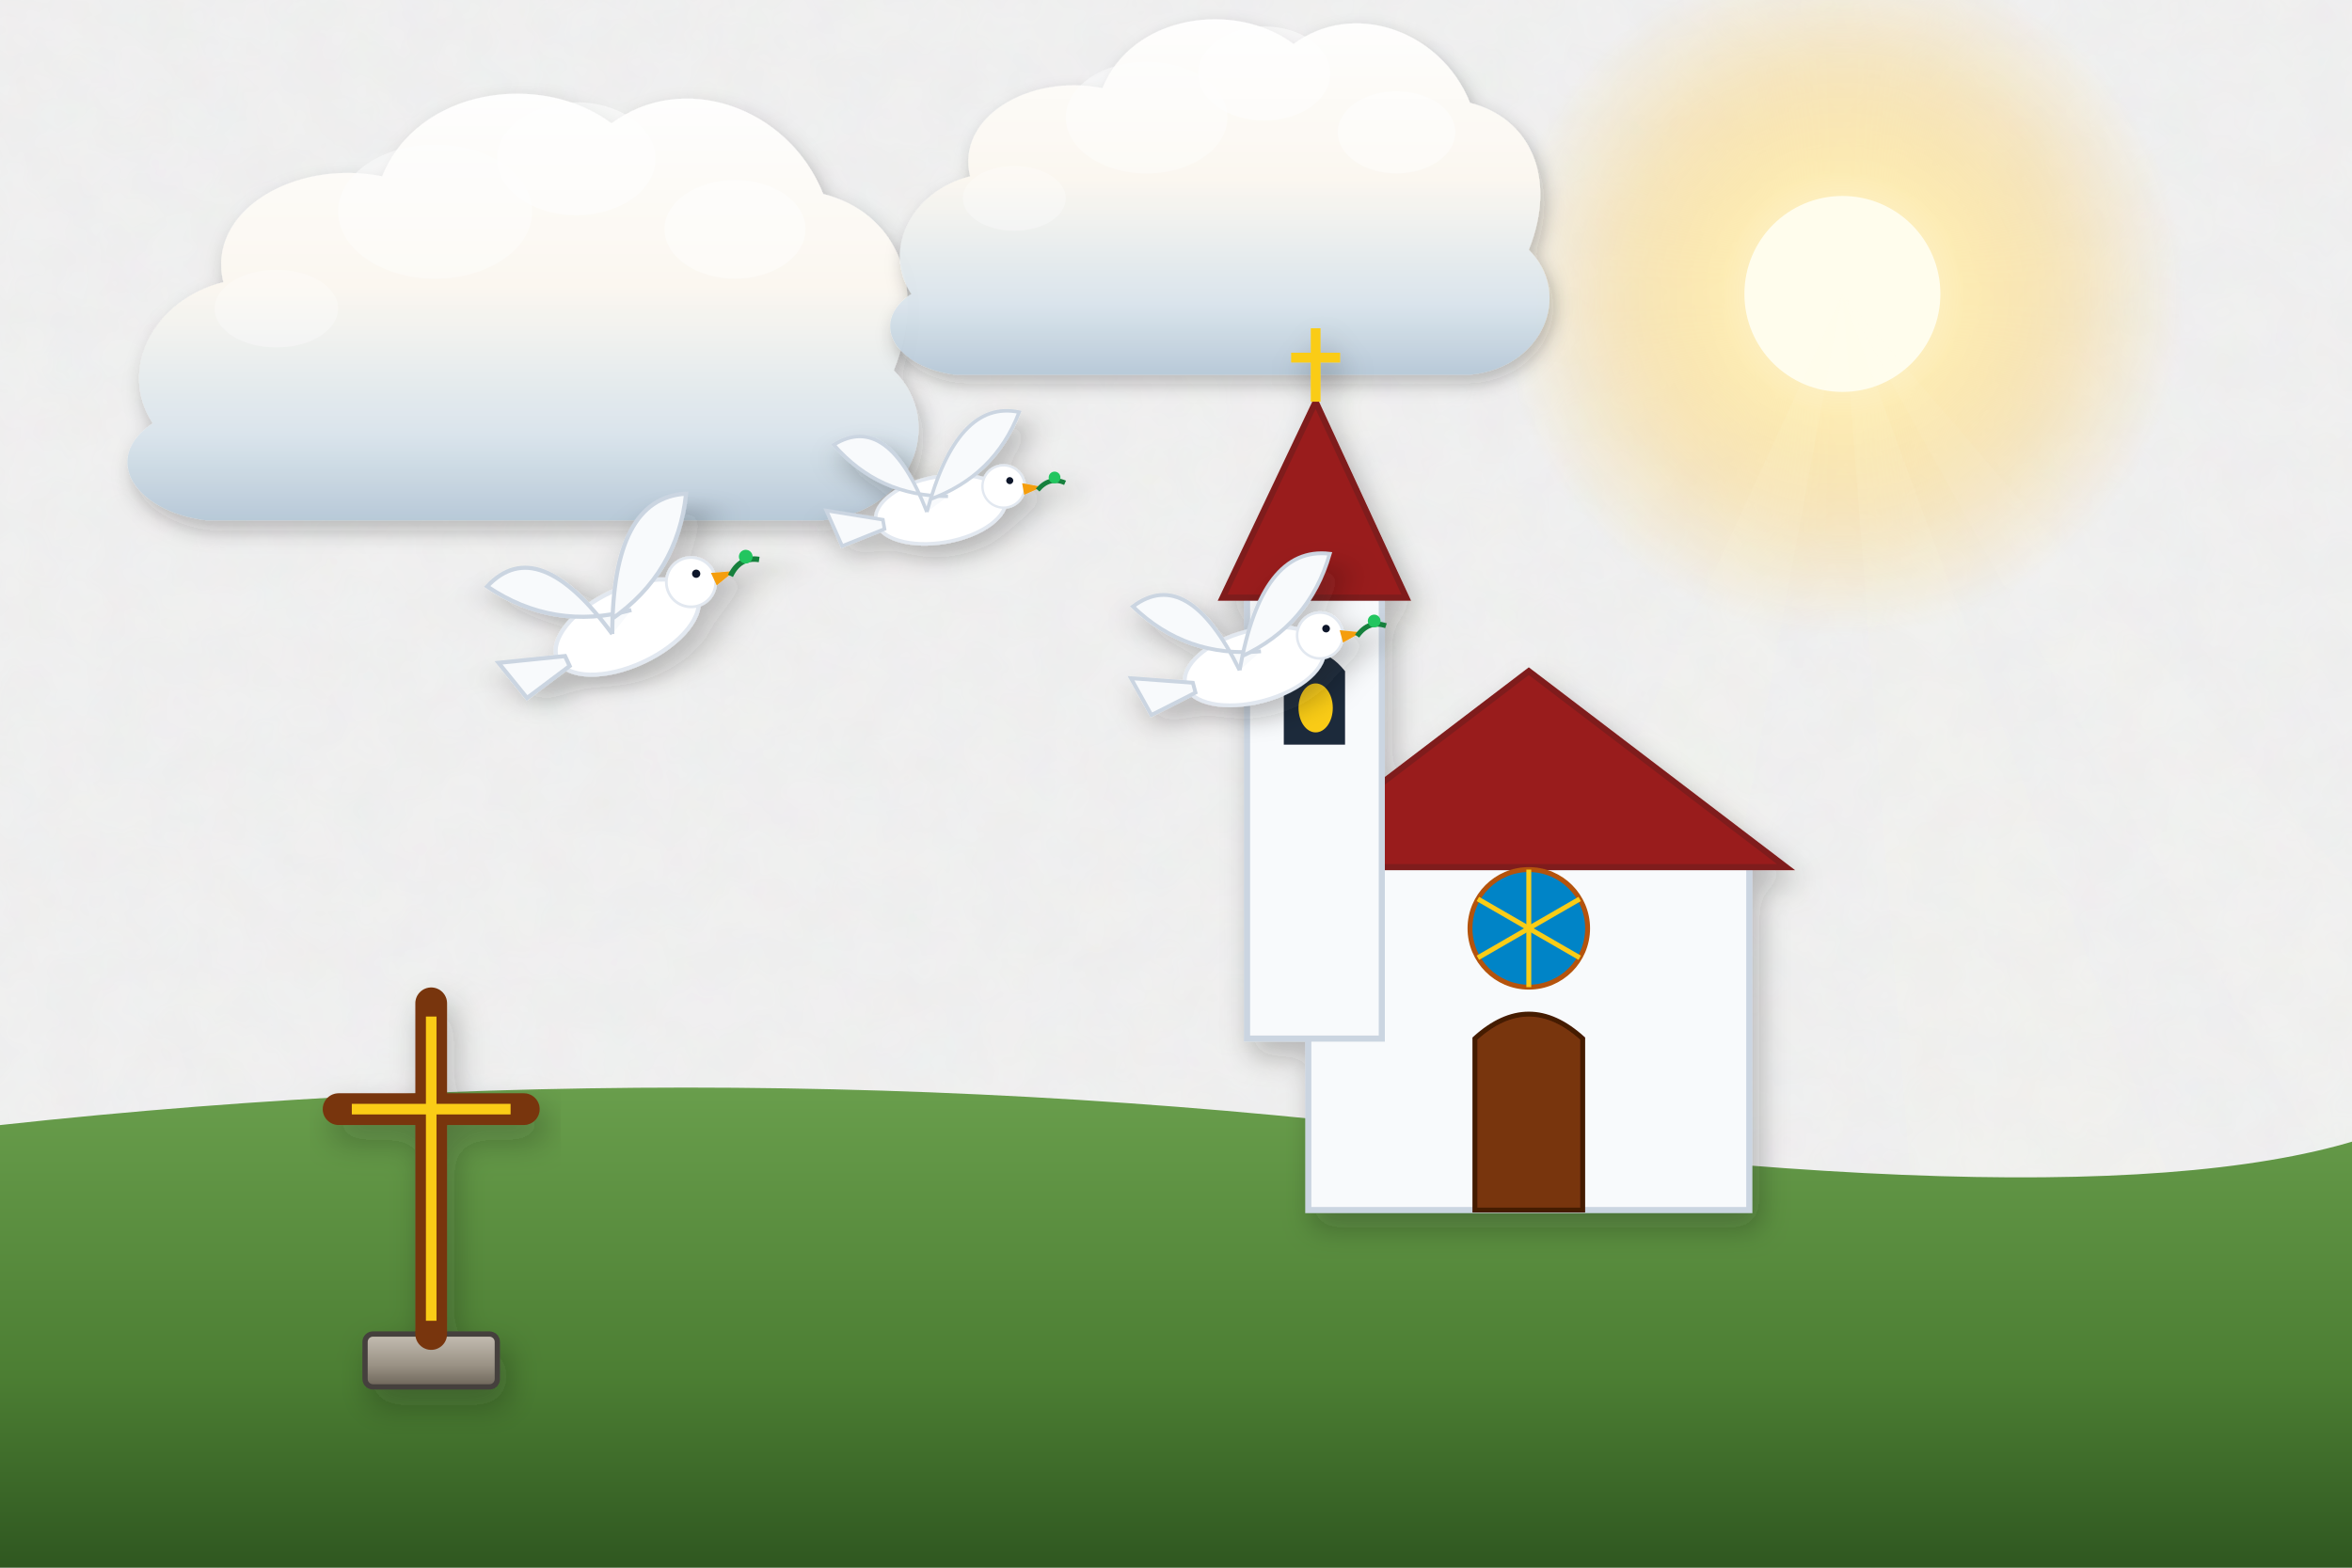
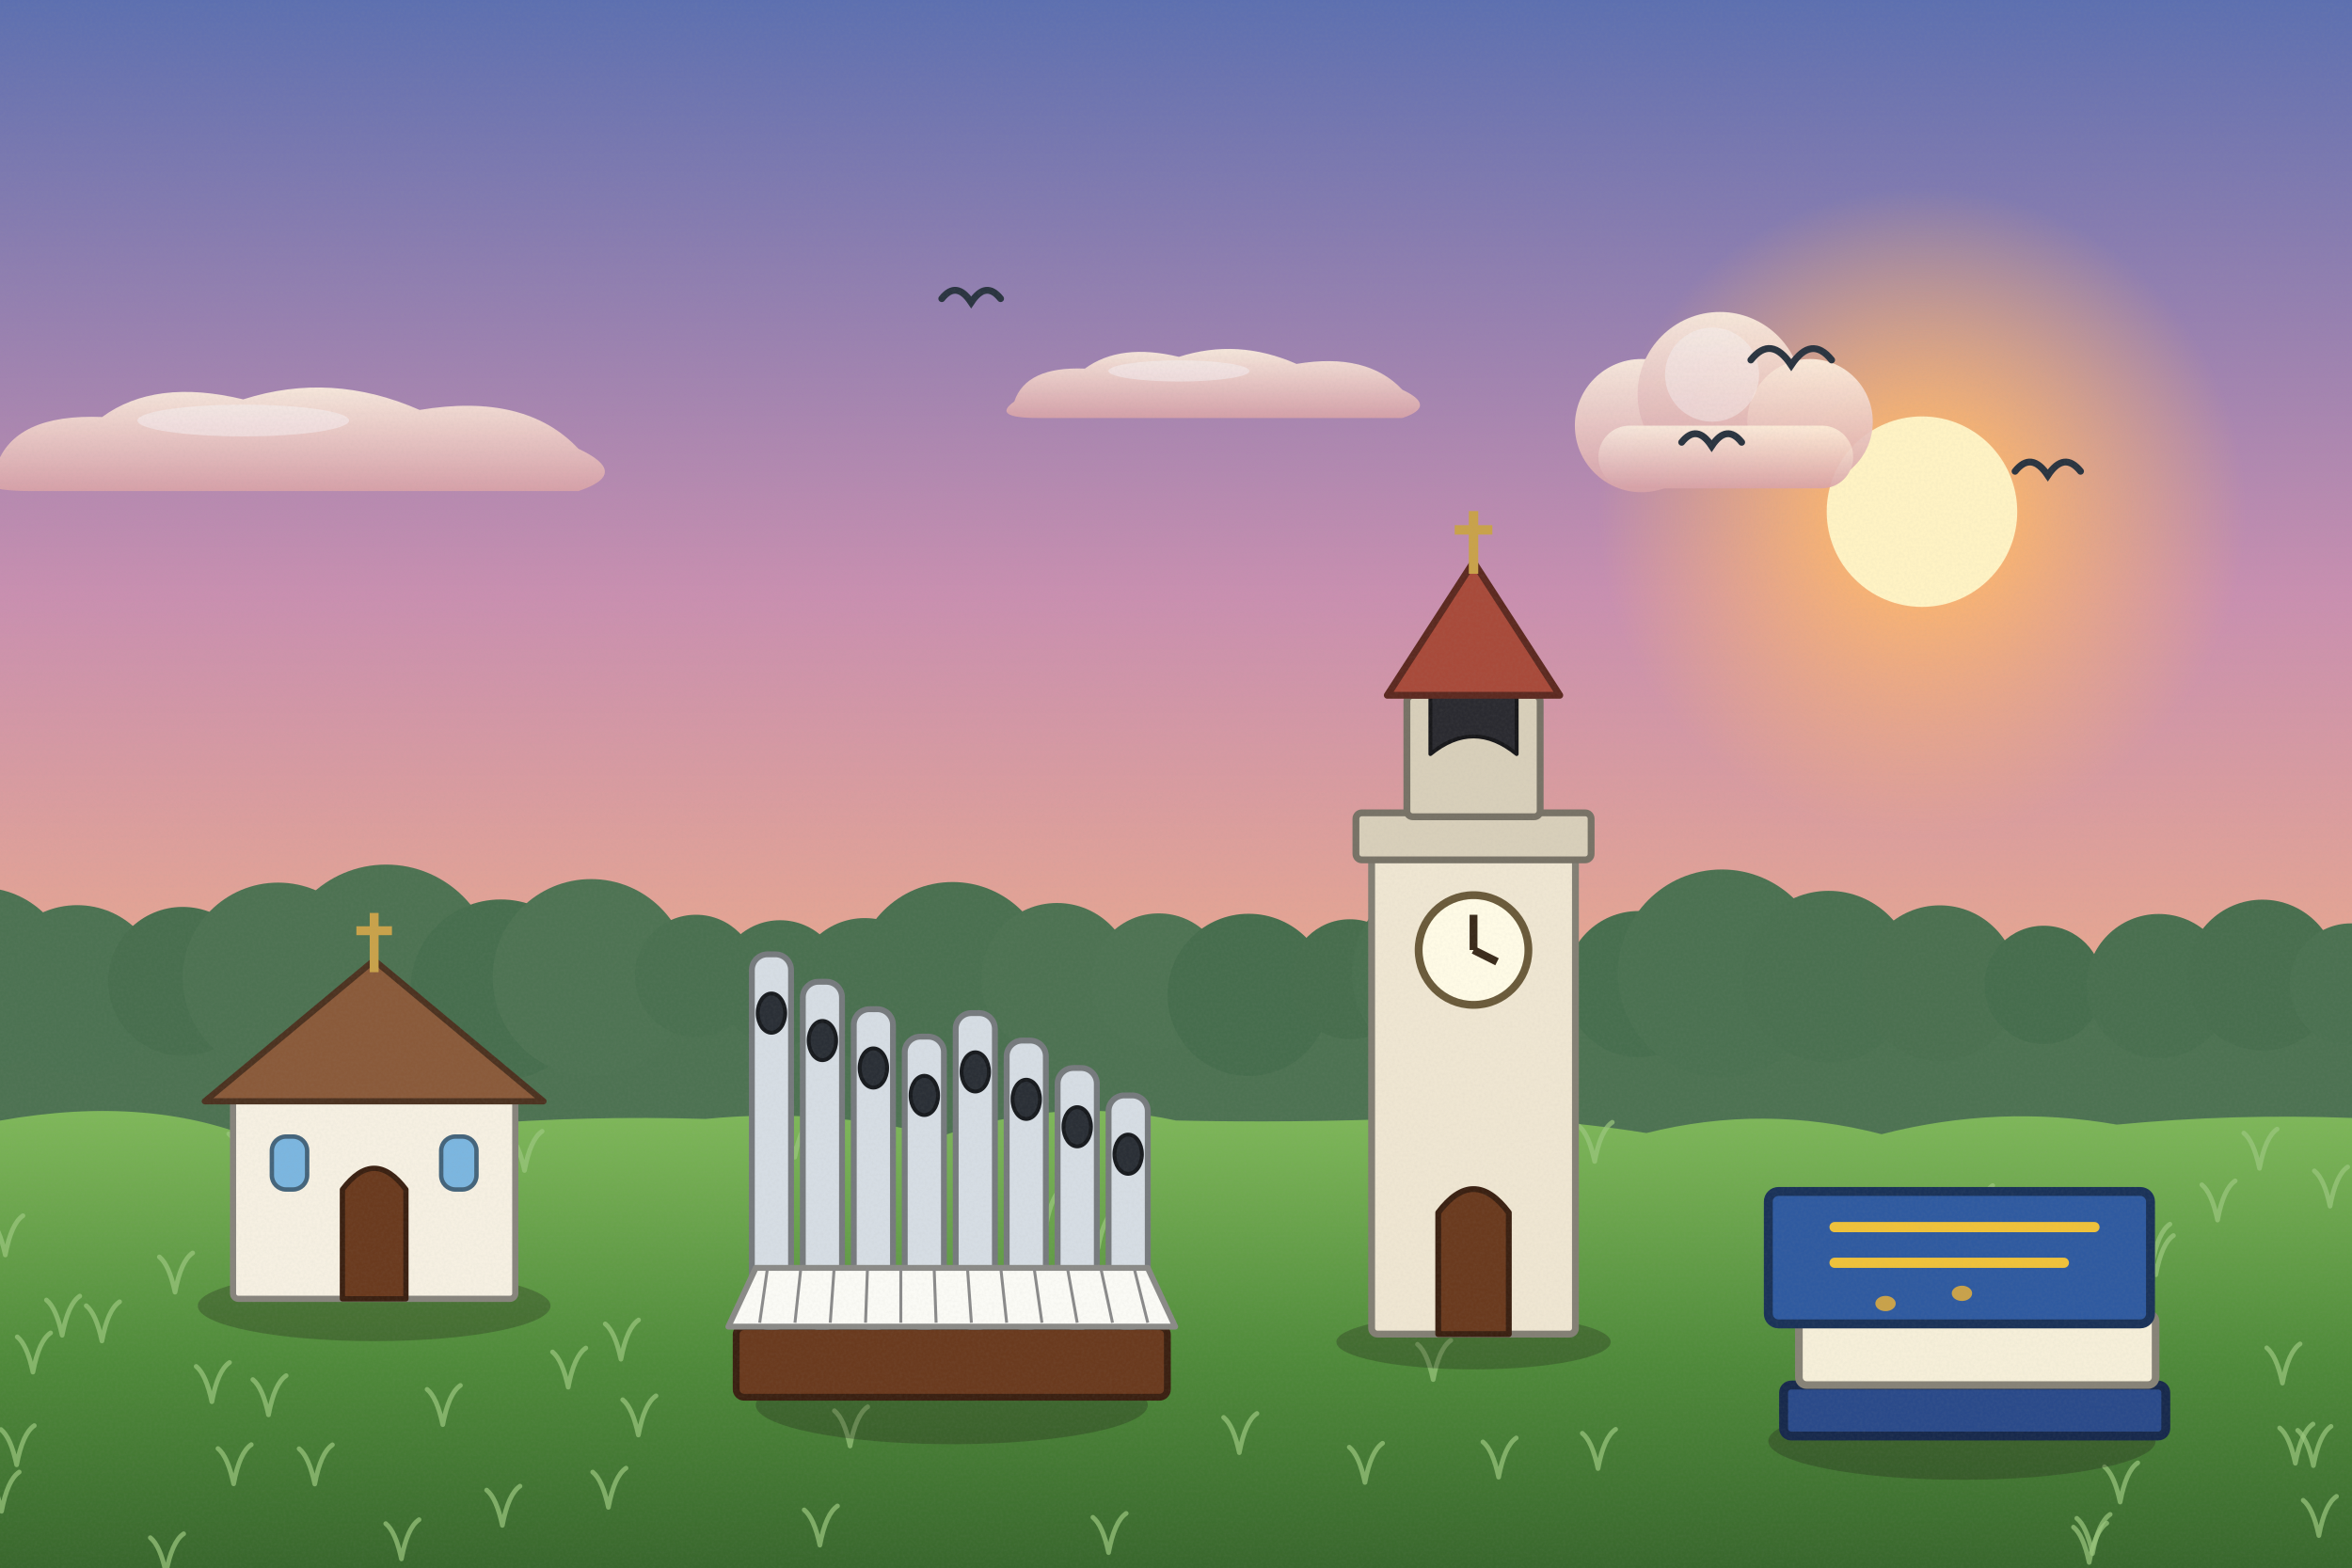
<svg xmlns="http://www.w3.org/2000/svg" viewBox="0 0 1200 800" width="1200" height="800">
  <defs>
-     <filter id="ghibliPaper" x="0%" y="0%" width="100%" height="100%">
-       <feTurbulence type="fractalNoise" baseFrequency="0.04" numOctaves="3" result="noise" seed="42" />
-       <feColorMatrix type="matrix" values="1 0 0 0 0  0 1 0 0 0  0 0 1 0 0  0 0 0 0.035 0" in="noise" result="coloredNoise" />
-       <feComposite operator="in" in2="SourceGraphic" />
+     <linearGradient id="woodTone" x1="0" y1="0" x2="1" y2="0">
+       <stop offset="0" stop-color="#a77649" />
+       <stop offset=".5" stop-color="#7d5231" />
+       <stop offset="1" stop-color="#5a381e" />
+     </linearGradient>
+     <linearGradient id="stoneTone" x1="0" y1="0" x2="0" y2="1">
+       <stop offset="0" stop-color="#c5beb3" />
+       <stop offset="1" stop-color="#7c7468" />
+     </linearGradient>
+     <filter id="softShadow" x="-20%" y="-20%" width="140%" height="140%">
+       <feDropShadow dx="2" dy="5" stdDeviation="4" flood-color="#1b1a14" flood-opacity=".25" />
    </filter>
-     <filter id="softGlow" x="-20%" y="-20%" width="140%" height="140%">
-       <feGaussianBlur stdDeviation="8" result="blur" />
-       <feComposite in="SourceGraphic" in2="blur" operator="over" />
+     <filter id="grain" x="0" y="0" width="100%" height="100%">
+       <feTurbulence type="fractalNoise" baseFrequency=".7" numOctaves="2" seed="11" />
+       <feColorMatrix type="matrix" values="0 0 0 0 .34  0 0 0 0 .34  0 0 0 0 .32  0 0 0 .22 -.07" />
    </filter>
-     <filter id="dropShadow" x="-20%" y="-20%" width="140%" height="140%">
-       <feDropShadow dx="3" dy="6" stdDeviation="6" flood-color="#141e28" flood-opacity="0.28" />
-     </filter>
-     <linearGradient id="skyDay" x1="0" y1="0" x2="0" y2="1">
-       <stop offset="0%" stop-color="#236ca7" />
-       <stop offset="35%" stop-color="#5fa3d6" />
-       <stop offset="70%" stop-color="#b8e1f2" />
-       <stop offset="100%" stop-color="#fdf3dc" />
-     </linearGradient>
-     <linearGradient id="skySunset" x1="0" y1="0" x2="0" y2="1">
-       <stop offset="0%" stop-color="#31396b" />
-       <stop offset="35%" stop-color="#73507b" />
-       <stop offset="65%" stop-color="#cb6b5c" />
-       <stop offset="85%" stop-color="#f29e5a" />
-       <stop offset="100%" stop-color="#fedaa2" />
-     </linearGradient>
-     <linearGradient id="skyDusk" x1="0" y1="0" x2="0" y2="1">
-       <stop offset="0%" stop-color="#121832" />
-       <stop offset="40%" stop-color="#262f56" />
-       <stop offset="70%" stop-color="#4e3d64" />
-       <stop offset="90%" stop-color="#915264" />
-       <stop offset="100%" stop-color="#d6846c" />
-     </linearGradient>
-     <linearGradient id="cloudBodyDay" x1="0" y1="0" x2="0" y2="1">
-       <stop offset="0%" stop-color="#ffffff" />
-       <stop offset="45%" stop-color="#fcf8f0" />
-       <stop offset="80%" stop-color="#d9e4ec" />
-       <stop offset="100%" stop-color="#b6c8d7" />
-     </linearGradient>
-     <linearGradient id="cloudBodySunset" x1="0" y1="0" x2="0" y2="1">
-       <stop offset="0%" stop-color="#fff5e6" />
-       <stop offset="40%" stop-color="#fbd0a5" />
-       <stop offset="75%" stop-color="#cf8ca0" />
-       <stop offset="100%" stop-color="#7e607c" />
-     </linearGradient>
-     <radialGradient id="sunGlowDay" cx="50%" cy="50%" r="50%">
-       <stop offset="0%" stop-color="#fffced" stop-opacity="1" />
-       <stop offset="35%" stop-color="#ffebaa" stop-opacity="0.85" />
-       <stop offset="70%" stop-color="#ffd573" stop-opacity="0.35" />
-       <stop offset="100%" stop-color="#ffd573" stop-opacity="0" />
+     <linearGradient id="skyMain" x1="0" y1="0" x2="0" y2="1">
+       <stop offset="0" stop-color="#5b6fb0" />
+       <stop offset=".38" stop-color="#c98fb0" />
+       <stop offset=".72" stop-color="#f4b183" />
+       <stop offset="1" stop-color="#ffe2a8" />
+     </linearGradient>
+     <linearGradient id="cloudG" x1="0" y1="0" x2="0" y2="1">
+       <stop offset="0" stop-color="#fff1e0" />
+       <stop offset="1" stop-color="#d9a3a8" />
+     </linearGradient>
+     <radialGradient id="sunG">
+       <stop offset="0" stop-color="#fff3c4" />
+       <stop offset=".3" stop-color="#ffb86b" stop-opacity=".85" />
+       <stop offset="1" stop-color="#ffb86b" stop-opacity="0" />
    </radialGradient>
-     <radialGradient id="sunGlowSunset" cx="50%" cy="50%" r="50%">
-       <stop offset="0%" stop-color="#fff8db" stop-opacity="1" />
-       <stop offset="30%" stop-color="#ffb753" stop-opacity="0.9" />
-       <stop offset="65%" stop-color="#f46e45" stop-opacity="0.4" />
-       <stop offset="100%" stop-color="#e04a43" stop-opacity="0" />
-     </radialGradient>
-     <linearGradient id="hillDistant" x1="0" y1="0" x2="0" y2="1">
-       <stop offset="0%" stop-color="#6e94a8" />
-       <stop offset="100%" stop-color="#93b9c7" />
-     </linearGradient>
-     <linearGradient id="hillMid" x1="0" y1="0" x2="0" y2="1">
-       <stop offset="0%" stop-color="#4a7c4f" />
-       <stop offset="50%" stop-color="#3c6a40" />
-       <stop offset="100%" stop-color="#2d5231" />
-     </linearGradient>
-     <linearGradient id="hillNear" x1="0" y1="0" x2="0" y2="1">
-       <stop offset="0%" stop-color="#699e4c" />
-       <stop offset="60%" stop-color="#4c7e33" />
-       <stop offset="100%" stop-color="#2f5720" />
-     </linearGradient>
-     <linearGradient id="woodTone" x1="0" y1="0" x2="0" y2="1">
-       <stop offset="0%" stop-color="#9c6d48" />
-       <stop offset="50%" stop-color="#784f30" />
-       <stop offset="100%" stop-color="#55341c" />
-     </linearGradient>
-     <linearGradient id="brassTone" x1="0" y1="0" x2="1" y2="1">
-       <stop offset="0%" stop-color="#ffe699" />
-       <stop offset="35%" stop-color="#d9a536" />
-       <stop offset="70%" stop-color="#996c14" />
-       <stop offset="100%" stop-color="#5e4007" />
-     </linearGradient>
-     <linearGradient id="stoneTone" x1="0" y1="0" x2="0" y2="1">
-       <stop offset="0%" stop-color="#c5beb3" />
-       <stop offset="60%" stop-color="#999184" />
-       <stop offset="100%" stop-color="#6c6458" />
-     </linearGradient>
-     <linearGradient id="waterTone" x1="0" y1="0" x2="0" y2="1">
-       <stop offset="0%" stop-color="#47a5be" />
-       <stop offset="50%" stop-color="#2a7796" />
-       <stop offset="100%" stop-color="#144d6a" />
+     <linearGradient id="gndG" x1="0" y1="0" x2="0" y2="1">
+       <stop offset="0" stop-color="#7fb85a" />
+       <stop offset=".5" stop-color="#4f8a3a" />
+       <stop offset="1" stop-color="#34602a" />
    </linearGradient>
  </defs>
-   <rect width="1200" height="800" fill="url(#skyDay)" filter="url(#ghibliPaper)" />
+   <rect width="1200" height="800" fill="url(#skyMain)" />
  <g>
-     <circle cx="940" cy="150" r="175" fill="url(#sunGlowDay)" />
-     <circle cx="940" cy="150" r="50" fill="#fffded" />
-     <polygon points="940,150 640,800 820,800" fill="#fffbe6" opacity="0.08" />
-     <polygon points="940,150 990,800 1180,800" fill="#fffbe6" opacity="0.08" />
-     <polygon points="940,150 1300,800 1500,800" fill="#fffbe6" opacity="0.06" />
-   </g>
-   <g transform="translate(240, 180) scale(0.9)" opacity="0.95">
-     <path d="M-180,40        C-200,10 -180,-30 -140,-40        C-150,-80 -100,-110 -50,-100        C-30,-150 40,-160 80,-130        C120,-160 180,-140 200,-90        C240,-80 260,-40 240,10        C270,40 250,90 200,95        L-150,95        C-190,90 -210,60 -180,40 Z" fill="url(#cloudBodyDay)" filter="url(#dropShadow)" />
-     <ellipse cx="60" cy="-110" rx="45" ry="32" fill="#ffffff" opacity="0.55" />
-     <ellipse cx="-20" cy="-80" rx="55" ry="38" fill="#ffffff" opacity="0.45" />
-     <ellipse cx="150" cy="-70" rx="40" ry="28" fill="#ffffff" opacity="0.5" />
-     <ellipse cx="-110" cy="-25" rx="35" ry="22" fill="#ffffff" opacity="0.35" />
-   </g>
-   <g transform="translate(600, 120) scale(0.75)" opacity="0.95">
-     <path d="M-180,40        C-200,10 -180,-30 -140,-40        C-150,-80 -100,-110 -50,-100        C-30,-150 40,-160 80,-130        C120,-160 180,-140 200,-90        C240,-80 260,-40 240,10        C270,40 250,90 200,95        L-150,95        C-190,90 -210,60 -180,40 Z" fill="url(#cloudBodyDay)" filter="url(#dropShadow)" />
-     <ellipse cx="60" cy="-110" rx="45" ry="32" fill="#ffffff" opacity="0.55" />
-     <ellipse cx="-20" cy="-80" rx="55" ry="38" fill="#ffffff" opacity="0.45" />
-     <ellipse cx="150" cy="-70" rx="40" ry="28" fill="#ffffff" opacity="0.5" />
-     <ellipse cx="-110" cy="-25" rx="35" ry="22" fill="#ffffff" opacity="0.35" />
-   </g>
-   <path d="M-50,580 Q350,530 750,580 T1250,560 L1250,800 L-50,800 Z" fill="url(#hillNear)" />
-   <g transform="translate(780, 530) scale(1.25)" filter="url(#dropShadow)">
-     <rect x="-90" y="-70" width="180" height="140" fill="#f8fafc" stroke="#cbd5e1" stroke-width="2.5" />
-     <polygon points="-105,-70 0,-150 105,-70" fill="#991b1b" stroke="#7f1d1d" stroke-width="2.5" />
-     <rect x="-115" y="-180" width="55" height="180" fill="#f8fafc" stroke="#cbd5e1" stroke-width="2.5" />
-     <polygon points="-125,-180 -87,-260 -50,-180" fill="#991b1b" stroke="#7f1d1d" stroke-width="2.5" />
-     <line x1="-87" y1="-260" x2="-87" y2="-290" stroke="#facc15" stroke-width="4" />
-     <line x1="-97" y1="-278" x2="-77" y2="-278" stroke="#facc15" stroke-width="4" />
-     <path d="M-100,-120 L-100,-150 Q-87,-165 -75,-150 L-75,-120 Z" fill="#1e293b" />
-     <ellipse cx="-87" cy="-135" rx="7" ry="10" fill="#facc15" />
-     <path d="M-22,70 L-22,0 Q0,-20 22,0 L22,70 Z" fill="#78350f" stroke="#451a03" stroke-width="2" />
-     <circle cx="0" cy="-45" r="24" fill="#0284c7" stroke="#b45309" stroke-width="2" />
-     <line x1="0" y1="-45" x2="0" y2="-69" stroke="#facc15" stroke-width="2" />
-     <line x1="0" y1="-45" x2="20.785" y2="-57" stroke="#facc15" stroke-width="2" />
-     <line x1="0" y1="-45" x2="20.785" y2="-33" stroke="#facc15" stroke-width="2" />
-     <line x1="0" y1="-45" x2="2.9391523179536475e-15" y2="-21" stroke="#facc15" stroke-width="2" />
-     <line x1="0" y1="-45" x2="-20.785" y2="-33" stroke="#facc15" stroke-width="2" />
-     <line x1="0" y1="-45" x2="-20.785" y2="-57" stroke="#facc15" stroke-width="2" />
-   </g>
-   <g transform="translate(320, 320) scale(1.4) rotate(-25)" filter="url(#dropShadow)">
-     <ellipse cx="0" cy="0" rx="28" ry="14" fill="#ffffff" stroke="#e2e8f0" stroke-width="1.5" />
-     <path d="M-6,0 Q-15,-45 -40,-35 Q-25,-10 4,-5" fill="#f8fafc" stroke="#cbd5e1" stroke-width="1.5" />
-     <path d="M-6,0 Q15,-45 40,-35 Q25,-10 -4,-5" fill="#f8fafc" stroke="#cbd5e1" stroke-width="1.5" />
-     <polygon points="-25,0 -48,-8 -44,8 -25,4" fill="#f8fafc" stroke="#cbd5e1" stroke-width="1.5" />
-     <circle cx="28" cy="-5" r="9" fill="#ffffff" stroke="#e2e8f0" stroke-width="1" />
-     <polygon points="36,-5 44,-2 36,0" fill="#f59e0b" />
-     <circle cx="31" cy="-7" r="1.5" fill="#0f172a" />
-     <path d="M42,-1 Q48,-6 54,-2" stroke="#15803d" stroke-width="2" fill="none" />
-     <circle cx="50" cy="-5" r="2.5" fill="#22c55e" />
-   </g>
-   <g transform="translate(480, 260) scale(1.2) rotate(-10)" filter="url(#dropShadow)">
-     <ellipse cx="0" cy="0" rx="28" ry="14" fill="#ffffff" stroke="#e2e8f0" stroke-width="1.5" />
-     <path d="M-6,0 Q-15,-45 -40,-35 Q-25,-10 4,-5" fill="#f8fafc" stroke="#cbd5e1" stroke-width="1.5" />
-     <path d="M-6,0 Q15,-45 40,-35 Q25,-10 -4,-5" fill="#f8fafc" stroke="#cbd5e1" stroke-width="1.5" />
-     <polygon points="-25,0 -48,-8 -44,8 -25,4" fill="#f8fafc" stroke="#cbd5e1" stroke-width="1.5" />
-     <circle cx="28" cy="-5" r="9" fill="#ffffff" stroke="#e2e8f0" stroke-width="1" />
-     <polygon points="36,-5 44,-2 36,0" fill="#f59e0b" />
-     <circle cx="31" cy="-7" r="1.5" fill="#0f172a" />
-     <path d="M42,-1 Q48,-6 54,-2" stroke="#15803d" stroke-width="2" fill="none" />
-     <circle cx="50" cy="-5" r="2.5" fill="#22c55e" />
-   </g>
-   <g transform="translate(640, 340) scale(1.3) rotate(-15)" filter="url(#dropShadow)">
-     <ellipse cx="0" cy="0" rx="28" ry="14" fill="#ffffff" stroke="#e2e8f0" stroke-width="1.5" />
-     <path d="M-6,0 Q-15,-45 -40,-35 Q-25,-10 4,-5" fill="#f8fafc" stroke="#cbd5e1" stroke-width="1.5" />
-     <path d="M-6,0 Q15,-45 40,-35 Q25,-10 -4,-5" fill="#f8fafc" stroke="#cbd5e1" stroke-width="1.5" />
-     <polygon points="-25,0 -48,-8 -44,8 -25,4" fill="#f8fafc" stroke="#cbd5e1" stroke-width="1.5" />
-     <circle cx="28" cy="-5" r="9" fill="#ffffff" stroke="#e2e8f0" stroke-width="1" />
-     <polygon points="36,-5 44,-2 36,0" fill="#f59e0b" />
-     <circle cx="31" cy="-7" r="1.5" fill="#0f172a" />
-     <path d="M42,-1 Q48,-6 54,-2" stroke="#15803d" stroke-width="2" fill="none" />
-     <circle cx="50" cy="-5" r="2.5" fill="#22c55e" />
-   </g>
-   <g transform="translate(220, 620) scale(1.35)" filter="url(#dropShadow)">
-     <rect x="-25" y="45" width="50" height="20" rx="3" fill="url(#stoneTone)" stroke="#44403c" stroke-width="2" />
-     <line x1="0" y1="45" x2="0" y2="-80" stroke="#78350f" stroke-width="12" stroke-linecap="round" />
-     <line x1="-35" y1="-40" x2="35" y2="-40" stroke="#78350f" stroke-width="12" stroke-linecap="round" />
-     <line x1="0" y1="40" x2="0" y2="-75" stroke="#facc15" stroke-width="4" />
-     <line x1="-30" y1="-40" x2="30" y2="-40" stroke="#facc15" stroke-width="4" />
-   </g>
+     <circle cx="980.6" cy="261.1" r="165.24" fill="url(#sunG)" />
+     <circle cx="980.6" cy="261.1" r="48.6" fill="#fff3c4" />
+   </g>
+   <g transform="translate(151.1,220) scale(0.9)" opacity="0.9">
+     <path d="M-170,20 Q-160,-10 -110,-8 Q-80,-30 -30,-18 Q20,-34 70,-12 Q130,-22 160,10 Q190,24 160,34 L-150,34 Q-190,34 -170,20 Z" fill="url(#cloudG)" />
+     <ellipse cx="-30" cy="-6" rx="60" ry="9" fill="#fff" opacity=".45" />
+   </g>
+   <g transform="translate(619.5,192.9) scale(0.6)" opacity="0.9">
+     <path d="M-170,20 Q-160,-10 -110,-8 Q-80,-30 -30,-18 Q20,-34 70,-12 Q130,-22 160,10 Q190,24 160,34 L-150,34 Q-190,34 -170,20 Z" fill="url(#cloudG)" />
+     <ellipse cx="-30" cy="-6" rx="60" ry="9" fill="#fff" opacity=".45" />
+   </g>
+   <g transform="translate(877.5,217.2) scale(1)" opacity="0.9">
+     <circle cx="-40" cy="0" r="34" fill="url(#cloudG)" />
+     <circle cx="0" cy="-16" r="42" fill="url(#cloudG)" />
+     <circle cx="46" cy="-2" r="32" fill="url(#cloudG)" />
+     <rect x="-62" y="0" width="130" height="32" rx="16" fill="url(#cloudG)" />
+     <circle cx="-4" cy="-26" r="24" fill="#fff" opacity=".4" />
+   </g>
+   <rect x="-20" y="500" width="1240" height="140" fill="#4d7252" />
+   <circle cx="-10" cy="499.5" r="46.6" fill="#4c7252" />
+   <circle cx="39.4" cy="505.1" r="43.2" fill="#4c7252" />
+   <circle cx="93.2" cy="500.8" r="38" fill="#486e4e" />
+   <circle cx="141.9" cy="499.1" r="48.7" fill="#4d7252" />
+   <circle cx="197" cy="496.8" r="55.6" fill="#4d7252" />
+   <circle cx="255.5" cy="505.1" r="46.1" fill="#476e4e" />
+   <circle cx="301.6" cy="498.8" r="50.2" fill="#4e7353" />
+   <circle cx="355.1" cy="498" r="31.2" fill="#4a7050" />
+   <circle cx="398" cy="501.6" r="32" fill="#4a7050" />
+   <circle cx="441.2" cy="504.4" r="35.9" fill="#4a7050" />
+   <circle cx="486" cy="499.9" r="49.8" fill="#4a7050" />
+   <circle cx="539.3" cy="499.5" r="38.7" fill="#4d7252" />
+   <circle cx="591.2" cy="500.7" r="34.6" fill="#4e7353" />
+   <circle cx="637.1" cy="507.7" r="41.4" fill="#466d4d" />
+   <circle cx="688.7" cy="499.7" r="30.6" fill="#476d4d" />
+   <circle cx="738.4" cy="496.5" r="48.6" fill="#4a7050" />
+   <circle cx="783.2" cy="502.1" r="30.8" fill="#4d7353" />
+   <circle cx="836" cy="502.2" r="37.3" fill="#476e4e" />
+   <circle cx="878.5" cy="496.7" r="53" fill="#4b7151" />
+   <circle cx="933" cy="498.4" r="43.8" fill="#4a7050" />
+   <circle cx="989.7" cy="501.7" r="39.7" fill="#4b7050" />
+   <circle cx="1042.7" cy="502.6" r="30.2" fill="#466d4d" />
+   <circle cx="1101.4" cy="503.2" r="36.8" fill="#496f4f" />
+   <circle cx="1154.3" cy="497.6" r="38.5" fill="#486e4e" />
+   <circle cx="1199.5" cy="502.5" r="31.3" fill="#4b7151" />
+   <g>
+     <path d="M-20,576 Q60,557.2 120,577.4 Q180,560.3 240,573.9 Q300,569.2 360,571 Q420,565.1 480,579.9 Q540,558.8 600,571.8 Q660,573.1 720,570.7 Q780,568.5 840,578.2 Q900,563.2 960,578.8 Q1020,563.4 1080,573.9 Q1140,568.2 1200,570.5 Q1260,566.2 1320,578 L1240,820 L-20,820 Z" fill="url(#gndG)" />
+     <path d="M8.5,747.5 q-3,-14 -8,-18 M8.5,747.5 q3,-16 9,-20" stroke="#9bc87e" stroke-width="2.4" fill="none" stroke-linecap="round" opacity=".7" />
+     <path d="M131.5,619.5 q-3,-14 -8,-18 M131.5,619.5 q3,-16 9,-20" stroke="#9bc87e" stroke-width="2.4" fill="none" stroke-linecap="round" opacity=".7" />
+     <path d="M204.8,795.5 q-3,-14 -8,-18 M204.8,795.5 q3,-16 9,-20" stroke="#9bc87e" stroke-width="2.4" fill="none" stroke-linecap="round" opacity=".7" />
+     <path d="M31.7,681.4 q-3,-14 -8,-18 M31.7,681.4 q3,-16 9,-20" stroke="#9bc87e" stroke-width="2.4" fill="none" stroke-linecap="round" opacity=".7" />
+     <path d="M193.3,602.4 q-3,-14 -8,-18 M193.3,602.4 q3,-16 9,-20" stroke="#9bc87e" stroke-width="2.4" fill="none" stroke-linecap="round" opacity=".7" />
+     <path d="M289.9,707.9 q-3,-14 -8,-18 M289.9,707.9 q3,-16 9,-20" stroke="#9bc87e" stroke-width="2.4" fill="none" stroke-linecap="round" opacity=".7" />
+     <path d="M565.6,792.3 q-3,-14 -8,-18 M565.6,792.3 q3,-16 9,-20" stroke="#9bc87e" stroke-width="2.4" fill="none" stroke-linecap="round" opacity=".7" />
+     <path d="M731.2,704 q-3,-14 -8,-18 M731.2,704 q3,-16 9,-20" stroke="#9bc87e" stroke-width="2.4" fill="none" stroke-linecap="round" opacity=".7" />
+     <path d="M84.7,802.7 q-3,-14 -8,-18 M84.7,802.7 q3,-16 9,-20" stroke="#9bc87e" stroke-width="2.4" fill="none" stroke-linecap="round" opacity=".7" />
+     <path d="M1183.1,783.6 q-3,-14 -8,-18 M1183.1,783.6 q3,-16 9,-20" stroke="#9bc87e" stroke-width="2.4" fill="none" stroke-linecap="round" opacity=".7" />
+     <path d="M632.3,741.3 q-3,-14 -8,-18 M632.3,741.3 q3,-16 9,-20" stroke="#9bc87e" stroke-width="2.4" fill="none" stroke-linecap="round" opacity=".7" />
+     <path d="M1171.1,746.7 q-3,-14 -8,-18 M1171.1,746.7 q3,-16 9,-20" stroke="#9bc87e" stroke-width="2.4" fill="none" stroke-linecap="round" opacity=".7" />
+     <path d="M325.7,732.3 q-3,-14 -8,-18 M325.7,732.3 q3,-16 9,-20" stroke="#9bc87e" stroke-width="2.4" fill="none" stroke-linecap="round" opacity=".7" />
+     <path d="M1099.9,650.5 q-3,-14 -8,-18 M1099.9,650.5 q3,-16 9,-20" stroke="#9bc87e" stroke-width="2.4" fill="none" stroke-linecap="round" opacity=".7" />
+     <path d="M137,722 q-3,-14 -8,-18 M137,722 q3,-16 9,-20" stroke="#9bc87e" stroke-width="2.4" fill="none" stroke-linecap="round" opacity=".7" />
+     <path d="M267.6,597.3 q-3,-14 -8,-18 M267.6,597.3 q3,-16 9,-20" stroke="#9bc87e" stroke-width="2.4" fill="none" stroke-linecap="round" opacity=".7" />
+     <path d="M568.2,712.4 q-3,-14 -8,-18 M568.2,712.4 q3,-16 9,-20" stroke="#9bc87e" stroke-width="2.4" fill="none" stroke-linecap="round" opacity=".7" />
+     <path d="M935.3,692.3 q-3,-14 -8,-18 M935.3,692.3 q3,-16 9,-20" stroke="#9bc87e" stroke-width="2.4" fill="none" stroke-linecap="round" opacity=".7" />
+     <path d="M225.9,727 q-3,-14 -8,-18 M225.9,727 q3,-16 9,-20" stroke="#9bc87e" stroke-width="2.4" fill="none" stroke-linecap="round" opacity=".7" />
+     <path d="M973.3,706.7 q-3,-14 -8,-18 M973.3,706.7 q3,-16 9,-20" stroke="#9bc87e" stroke-width="2.4" fill="none" stroke-linecap="round" opacity=".7" />
+     <path d="M1067.6,792.8 q-3,-14 -8,-18 M1067.6,792.8 q3,-16 9,-20" stroke="#9bc87e" stroke-width="2.4" fill="none" stroke-linecap="round" opacity=".7" />
+     <path d="M1081.7,766.5 q-3,-14 -8,-18 M1081.7,766.5 q3,-16 9,-20" stroke="#9bc87e" stroke-width="2.4" fill="none" stroke-linecap="round" opacity=".7" />
+     <path d="M1007.7,625 q-3,-14 -8,-18 M1007.7,625 q3,-16 9,-20" stroke="#9bc87e" stroke-width="2.4" fill="none" stroke-linecap="round" opacity=".7" />
+     <path d="M256.3,778.4 q-3,-14 -8,-18 M256.3,778.4 q3,-16 9,-20" stroke="#9bc87e" stroke-width="2.4" fill="none" stroke-linecap="round" opacity=".7" />
+     <path d="M533.6,625.5 q-3,-14 -8,-18 M533.6,625.5 q3,-16 9,-20" stroke="#9bc87e" stroke-width="2.4" fill="none" stroke-linecap="round" opacity=".7" />
+     <path d="M154.7,656.8 q-3,-14 -8,-18 M154.7,656.8 q3,-16 9,-20" stroke="#9bc87e" stroke-width="2.4" fill="none" stroke-linecap="round" opacity=".7" />
+     <path d="M405.5,590.5 q-3,-14 -8,-18 M405.5,590.5 q3,-16 9,-20" stroke="#9bc87e" stroke-width="2.4" fill="none" stroke-linecap="round" opacity=".7" />
+     <path d="M310.4,769.2 q-3,-14 -8,-18 M310.4,769.2 q3,-16 9,-20" stroke="#9bc87e" stroke-width="2.4" fill="none" stroke-linecap="round" opacity=".7" />
+     <path d="M0.8,771.2 q-3,-14 -8,-18 M0.8,771.2 q3,-16 9,-20" stroke="#9bc87e" stroke-width="2.4" fill="none" stroke-linecap="round" opacity=".7" />
+     <path d="M316.8,693.6 q-3,-14 -8,-18 M316.8,693.6 q3,-16 9,-20" stroke="#9bc87e" stroke-width="2.4" fill="none" stroke-linecap="round" opacity=".7" />
+     <path d="M764.6,753.8 q-3,-14 -8,-18 M764.6,753.8 q3,-16 9,-20" stroke="#9bc87e" stroke-width="2.4" fill="none" stroke-linecap="round" opacity=".7" />
+     <path d="M418.3,788.5 q-3,-14 -8,-18 M418.3,788.5 q3,-16 9,-20" stroke="#9bc87e" stroke-width="2.4" fill="none" stroke-linecap="round" opacity=".7" />
+     <path d="M1131.4,622.6 q-3,-14 -8,-18 M1131.4,622.6 q3,-16 9,-20" stroke="#9bc87e" stroke-width="2.4" fill="none" stroke-linecap="round" opacity=".7" />
+     <path d="M433.7,737.9 q-3,-14 -8,-18 M433.7,737.9 q3,-16 9,-20" stroke="#9bc87e" stroke-width="2.4" fill="none" stroke-linecap="round" opacity=".7" />
+     <path d="M16.8,700.2 q-3,-14 -8,-18 M16.8,700.2 q3,-16 9,-20" stroke="#9bc87e" stroke-width="2.4" fill="none" stroke-linecap="round" opacity=".7" />
+     <path d="M1040.1,707.8 q-3,-14 -8,-18 M1040.1,707.8 q3,-16 9,-20" stroke="#9bc87e" stroke-width="2.4" fill="none" stroke-linecap="round" opacity=".7" />
+     <path d="M2.7,640.4 q-3,-14 -8,-18 M2.7,640.4 q3,-16 9,-20" stroke="#9bc87e" stroke-width="2.4" fill="none" stroke-linecap="round" opacity=".7" />
+     <path d="M1065.9,797.3 q-3,-14 -8,-18 M1065.9,797.3 q3,-16 9,-20" stroke="#9bc87e" stroke-width="2.4" fill="none" stroke-linecap="round" opacity=".7" />
+     <path d="M193.5,598.7 q-3,-14 -8,-18 M193.5,598.7 q3,-16 9,-20" stroke="#9bc87e" stroke-width="2.4" fill="none" stroke-linecap="round" opacity=".7" />
+     <path d="M1152.8,596.2 q-3,-14 -8,-18 M1152.8,596.2 q3,-16 9,-20" stroke="#9bc87e" stroke-width="2.4" fill="none" stroke-linecap="round" opacity=".7" />
+     <path d="M696.4,756.5 q-3,-14 -8,-18 M696.4,756.5 q3,-16 9,-20" stroke="#9bc87e" stroke-width="2.4" fill="none" stroke-linecap="round" opacity=".7" />
+     <path d="M1180.3,747.9 q-3,-14 -8,-18 M1180.3,747.9 q3,-16 9,-20" stroke="#9bc87e" stroke-width="2.4" fill="none" stroke-linecap="round" opacity=".7" />
+     <path d="M89.3,659.4 q-3,-14 -8,-18 M89.3,659.4 q3,-16 9,-20" stroke="#9bc87e" stroke-width="2.4" fill="none" stroke-linecap="round" opacity=".7" />
+     <path d="M119.2,757.2 q-3,-14 -8,-18 M119.2,757.2 q3,-16 9,-20" stroke="#9bc87e" stroke-width="2.4" fill="none" stroke-linecap="round" opacity=".7" />
+     <path d="M108.1,715.3 q-3,-14 -8,-18 M108.1,715.3 q3,-16 9,-20" stroke="#9bc87e" stroke-width="2.4" fill="none" stroke-linecap="round" opacity=".7" />
+     <path d="M160.6,757.3 q-3,-14 -8,-18 M160.6,757.3 q3,-16 9,-20" stroke="#9bc87e" stroke-width="2.4" fill="none" stroke-linecap="round" opacity=".7" />
+     <path d="M52,684.3 q-3,-14 -8,-18 M52,684.3 q3,-16 9,-20" stroke="#9bc87e" stroke-width="2.4" fill="none" stroke-linecap="round" opacity=".7" />
+     <path d="M124.7,596.6 q-3,-14 -8,-18 M124.7,596.6 q3,-16 9,-20" stroke="#9bc87e" stroke-width="2.4" fill="none" stroke-linecap="round" opacity=".7" />
+     <path d="M145.8,594.4 q-3,-14 -8,-18 M145.8,594.4 q3,-16 9,-20" stroke="#9bc87e" stroke-width="2.4" fill="none" stroke-linecap="round" opacity=".7" />
+     <path d="M1164.5,705.8 q-3,-14 -8,-18 M1164.5,705.8 q3,-16 9,-20" stroke="#9bc87e" stroke-width="2.4" fill="none" stroke-linecap="round" opacity=".7" />
+     <path d="M156.5,596.7 q-3,-14 -8,-18 M156.5,596.7 q3,-16 9,-20" stroke="#9bc87e" stroke-width="2.4" fill="none" stroke-linecap="round" opacity=".7" />
+     <path d="M815.3,749.4 q-3,-14 -8,-18 M815.3,749.4 q3,-16 9,-20" stroke="#9bc87e" stroke-width="2.4" fill="none" stroke-linecap="round" opacity=".7" />
+     <path d="M1188.8,615.5 q-3,-14 -8,-18 M1188.8,615.5 q3,-16 9,-20" stroke="#9bc87e" stroke-width="2.4" fill="none" stroke-linecap="round" opacity=".7" />
+     <path d="M1098.1,644.7 q-3,-14 -8,-18 M1098.1,644.7 q3,-16 9,-20" stroke="#9bc87e" stroke-width="2.4" fill="none" stroke-linecap="round" opacity=".7" />
+     <path d="M560.2,636.9 q-3,-14 -8,-18 M560.2,636.9 q3,-16 9,-20" stroke="#9bc87e" stroke-width="2.4" fill="none" stroke-linecap="round" opacity=".7" />
+     <path d="M813.6,592.7 q-3,-14 -8,-18 M813.6,592.7 q3,-16 9,-20" stroke="#9bc87e" stroke-width="2.4" fill="none" stroke-linecap="round" opacity=".7" />
+   </g>
+   <g stroke="#2a3440" stroke-width="3.5" fill="none" stroke-linecap="round">
+     <path d="M858,225.7 q7.7,-9.6 15.3,1.9 q7.7,-11.5 15.3,-1.9" />
+     <path d="M480.5,152.4 q7.5,-9.4 15,1.9 q7.5,-11.3 15,-1.9" />
+     <path d="M1028.1,240.5 q8.3,-10.4 16.7,2.1 q8.3,-12.5 16.7,-2.1" />
+     <path d="M893.3,183.7 q10.3,-12.9 20.6,2.6 q10.3,-15.4 20.6,-2.6" />
+   </g>
+   <g transform="translate(190.9,666.4) scale(0.9)">
+     <ellipse cx="0" cy="0" rx="100" ry="20" fill="#1b1a14" opacity="0.28" />
+     <rect x="-80" y="-120" width="160" height="116" rx="3" fill="#f6f0e2" stroke="#87847c" stroke-width="3.5" />
+     <path d="M-96,-116 L0,-196 L96,-116 Z" fill="#8a5a3a" stroke="#4c3220" stroke-width="3.5" stroke-linejoin="round" stroke-linecap="round" />
+     <g transform="translate(0,-206) scale(0.42)">
+       <rect x="-6" y="-40" width="12" height="80" fill="#c9a24a" />
+       <rect x="-24" y="-22" width="48" height="12" fill="#c9a24a" />
+     </g>
+     <path d="M-18,-4 L-18,-66 Q0,-90 18,-66 L18,-4 Z" fill="#6a3a1e" stroke="#3a2011" stroke-width="3" stroke-linejoin="round" stroke-linecap="round" />
+     <rect x="-58" y="-96" width="20" height="30" rx="8" fill="#7bb6e0" stroke="#44647b" stroke-width="2.5" />
+     <rect x="38" y="-96" width="20" height="30" rx="8" fill="#7bb6e0" stroke="#44647b" stroke-width="2.5" />
+   </g>
+   <g transform="translate(751.8,684.8) scale(1)">
+     <ellipse cx="0" cy="0" rx="70" ry="14" fill="#1b1a14" opacity="0.28" />
+     <rect x="-52" y="-250" width="104" height="246" rx="3" fill="#efe6d2" stroke="#837f74" stroke-width="3.5" />
+     <rect x="-60" y="-270" width="120" height="24" rx="3" fill="#d8cfba" stroke="#777266" stroke-width="3.5" />
+     <rect x="-34" y="-330" width="68" height="62" rx="3" fill="#d8cfba" stroke="#777266" stroke-width="3.5" />
+     <path d="M-22,-330 L-22,-300 Q0,-318 22,-300 L22,-330 Z" fill="#2a2a30" stroke="#17171a" stroke-width="2" stroke-linejoin="round" stroke-linecap="round" />
+     <path d="M-44,-330 L0,-398 L44,-330 Z" fill="#a84a3a" stroke="#5c2920" stroke-width="3.5" stroke-linejoin="round" stroke-linecap="round" />
+     <g transform="translate(0,-408) scale(0.4)">
+       <rect x="-6" y="-40" width="12" height="80" fill="#c9a24a" />
+       <rect x="-24" y="-22" width="48" height="12" fill="#c9a24a" />
+     </g>
+     <circle cx="0" cy="-200" r="28" fill="#fffbe6" stroke="#6a5a3a" stroke-width="4" />
+     <path d="M0,-200 L0,-218 M0,-200 L12,-194" stroke="#3a2a1a" stroke-width="4" />
+     <path d="M-18,-4 L-18,-66 Q0,-90 18,-66 L18,-4 Z" fill="#6a3a1e" stroke="#3a2011" stroke-width="3" stroke-linejoin="round" stroke-linecap="round" />
+   </g>
+   <g transform="translate(485.6,717) scale(1)">
+     <ellipse cx="0" cy="0" rx="100" ry="20" fill="#1b1a14" opacity="0.28" />
+     <rect x="-110" y="-40" width="220" height="36" rx="4" fill="#6a3a1e" stroke="#3a2011" stroke-width="3.5" />
+     <rect x="-102" y="-230" width="20" height="190" rx="8" fill="#d6dde4" stroke="#767a7d" stroke-width="3" />
+     <ellipse cx="-92" cy="-200" rx="7" ry="10" fill="#2a2f36" stroke="#171a1e" stroke-width="2" />
+     <rect x="-76" y="-216" width="20" height="176" rx="8" fill="#d6dde4" stroke="#767a7d" stroke-width="3" />
+     <ellipse cx="-66" cy="-186" rx="7" ry="10" fill="#2a2f36" stroke="#171a1e" stroke-width="2" />
+     <rect x="-50" y="-202" width="20" height="162" rx="8" fill="#d6dde4" stroke="#767a7d" stroke-width="3" />
+     <ellipse cx="-40" cy="-172" rx="7" ry="10" fill="#2a2f36" stroke="#171a1e" stroke-width="2" />
+     <rect x="-24" y="-188" width="20" height="148" rx="8" fill="#d6dde4" stroke="#767a7d" stroke-width="3" />
+     <ellipse cx="-14" cy="-158" rx="7" ry="10" fill="#2a2f36" stroke="#171a1e" stroke-width="2" />
+     <rect x="2" y="-200" width="20" height="160" rx="8" fill="#d6dde4" stroke="#767a7d" stroke-width="3" />
+     <ellipse cx="12" cy="-170" rx="7" ry="10" fill="#2a2f36" stroke="#171a1e" stroke-width="2" />
+     <rect x="28" y="-186" width="20" height="146" rx="8" fill="#d6dde4" stroke="#767a7d" stroke-width="3" />
+     <ellipse cx="38" cy="-156" rx="7" ry="10" fill="#2a2f36" stroke="#171a1e" stroke-width="2" />
+     <rect x="54" y="-172" width="20" height="132" rx="8" fill="#d6dde4" stroke="#767a7d" stroke-width="3" />
+     <ellipse cx="64" cy="-142" rx="7" ry="10" fill="#2a2f36" stroke="#171a1e" stroke-width="2" />
+     <rect x="80" y="-158" width="20" height="118" rx="8" fill="#d6dde4" stroke="#767a7d" stroke-width="3" />
+     <ellipse cx="90" cy="-128" rx="7" ry="10" fill="#2a2f36" stroke="#171a1e" stroke-width="2" />
+     <path d="M-114,-40 L114,-40 L100,-70 L-100,-70 Z" fill="#fbfbf6" stroke="#8a8a87" stroke-width="3" stroke-linejoin="round" stroke-linecap="round" />
+     <line x1="-94" y1="-70" x2="-98" y2="-42" stroke="#8a8a8a" stroke-width="1.5" />
+     <line x1="-77" y1="-70" x2="-80" y2="-42" stroke="#8a8a8a" stroke-width="1.5" />
+     <line x1="-60" y1="-70" x2="-62" y2="-42" stroke="#8a8a8a" stroke-width="1.5" />
+     <line x1="-43" y1="-70" x2="-44" y2="-42" stroke="#8a8a8a" stroke-width="1.5" />
+     <line x1="-26" y1="-70" x2="-26" y2="-42" stroke="#8a8a8a" stroke-width="1.5" />
+     <line x1="-9" y1="-70" x2="-8" y2="-42" stroke="#8a8a8a" stroke-width="1.5" />
+     <line x1="8" y1="-70" x2="10" y2="-42" stroke="#8a8a8a" stroke-width="1.5" />
+     <line x1="25" y1="-70" x2="28" y2="-42" stroke="#8a8a8a" stroke-width="1.5" />
+     <line x1="42" y1="-70" x2="46" y2="-42" stroke="#8a8a8a" stroke-width="1.5" />
+     <line x1="59" y1="-70" x2="64" y2="-42" stroke="#8a8a8a" stroke-width="1.5" />
+     <line x1="76" y1="-70" x2="82" y2="-42" stroke="#8a8a8a" stroke-width="1.5" />
+     <line x1="93" y1="-70" x2="100" y2="-42" stroke="#8a8a8a" stroke-width="1.5" />
+   </g>
+   <g transform="translate(1001,735.4) scale(1.3)">
+     <ellipse cx="0" cy="0" rx="76" ry="15.2" fill="#1b1a14" opacity="0.28" />
+     <rect x="-70" y="-22" width="150" height="20" rx="3" fill="#2a4a8a" stroke="#17294c" stroke-width="3.5" />
+     <rect x="-64" y="-50" width="140" height="28" rx="3" fill="#f6efd9" stroke="#878377" stroke-width="3" />
+     <rect x="-76" y="-98" width="150" height="52" rx="4" fill="#2f5aa0" stroke="#1a3258" stroke-width="3.5" />
+     <path d="M-50,-84 L52,-84 M-50,-70 L40,-70" stroke="#f0c23a" stroke-width="4" stroke-linecap="round" />
+     <ellipse cx="-30" cy="-54" rx="4" ry="3" fill="#c9a24a" />
+     <ellipse cx="0" cy="-58" rx="4" ry="3" fill="#c9a24a" />
+   </g>
+   <rect x="-1" y="0" width="1202" height="800" filter="url(#grain)" opacity=".55" />
</svg>
